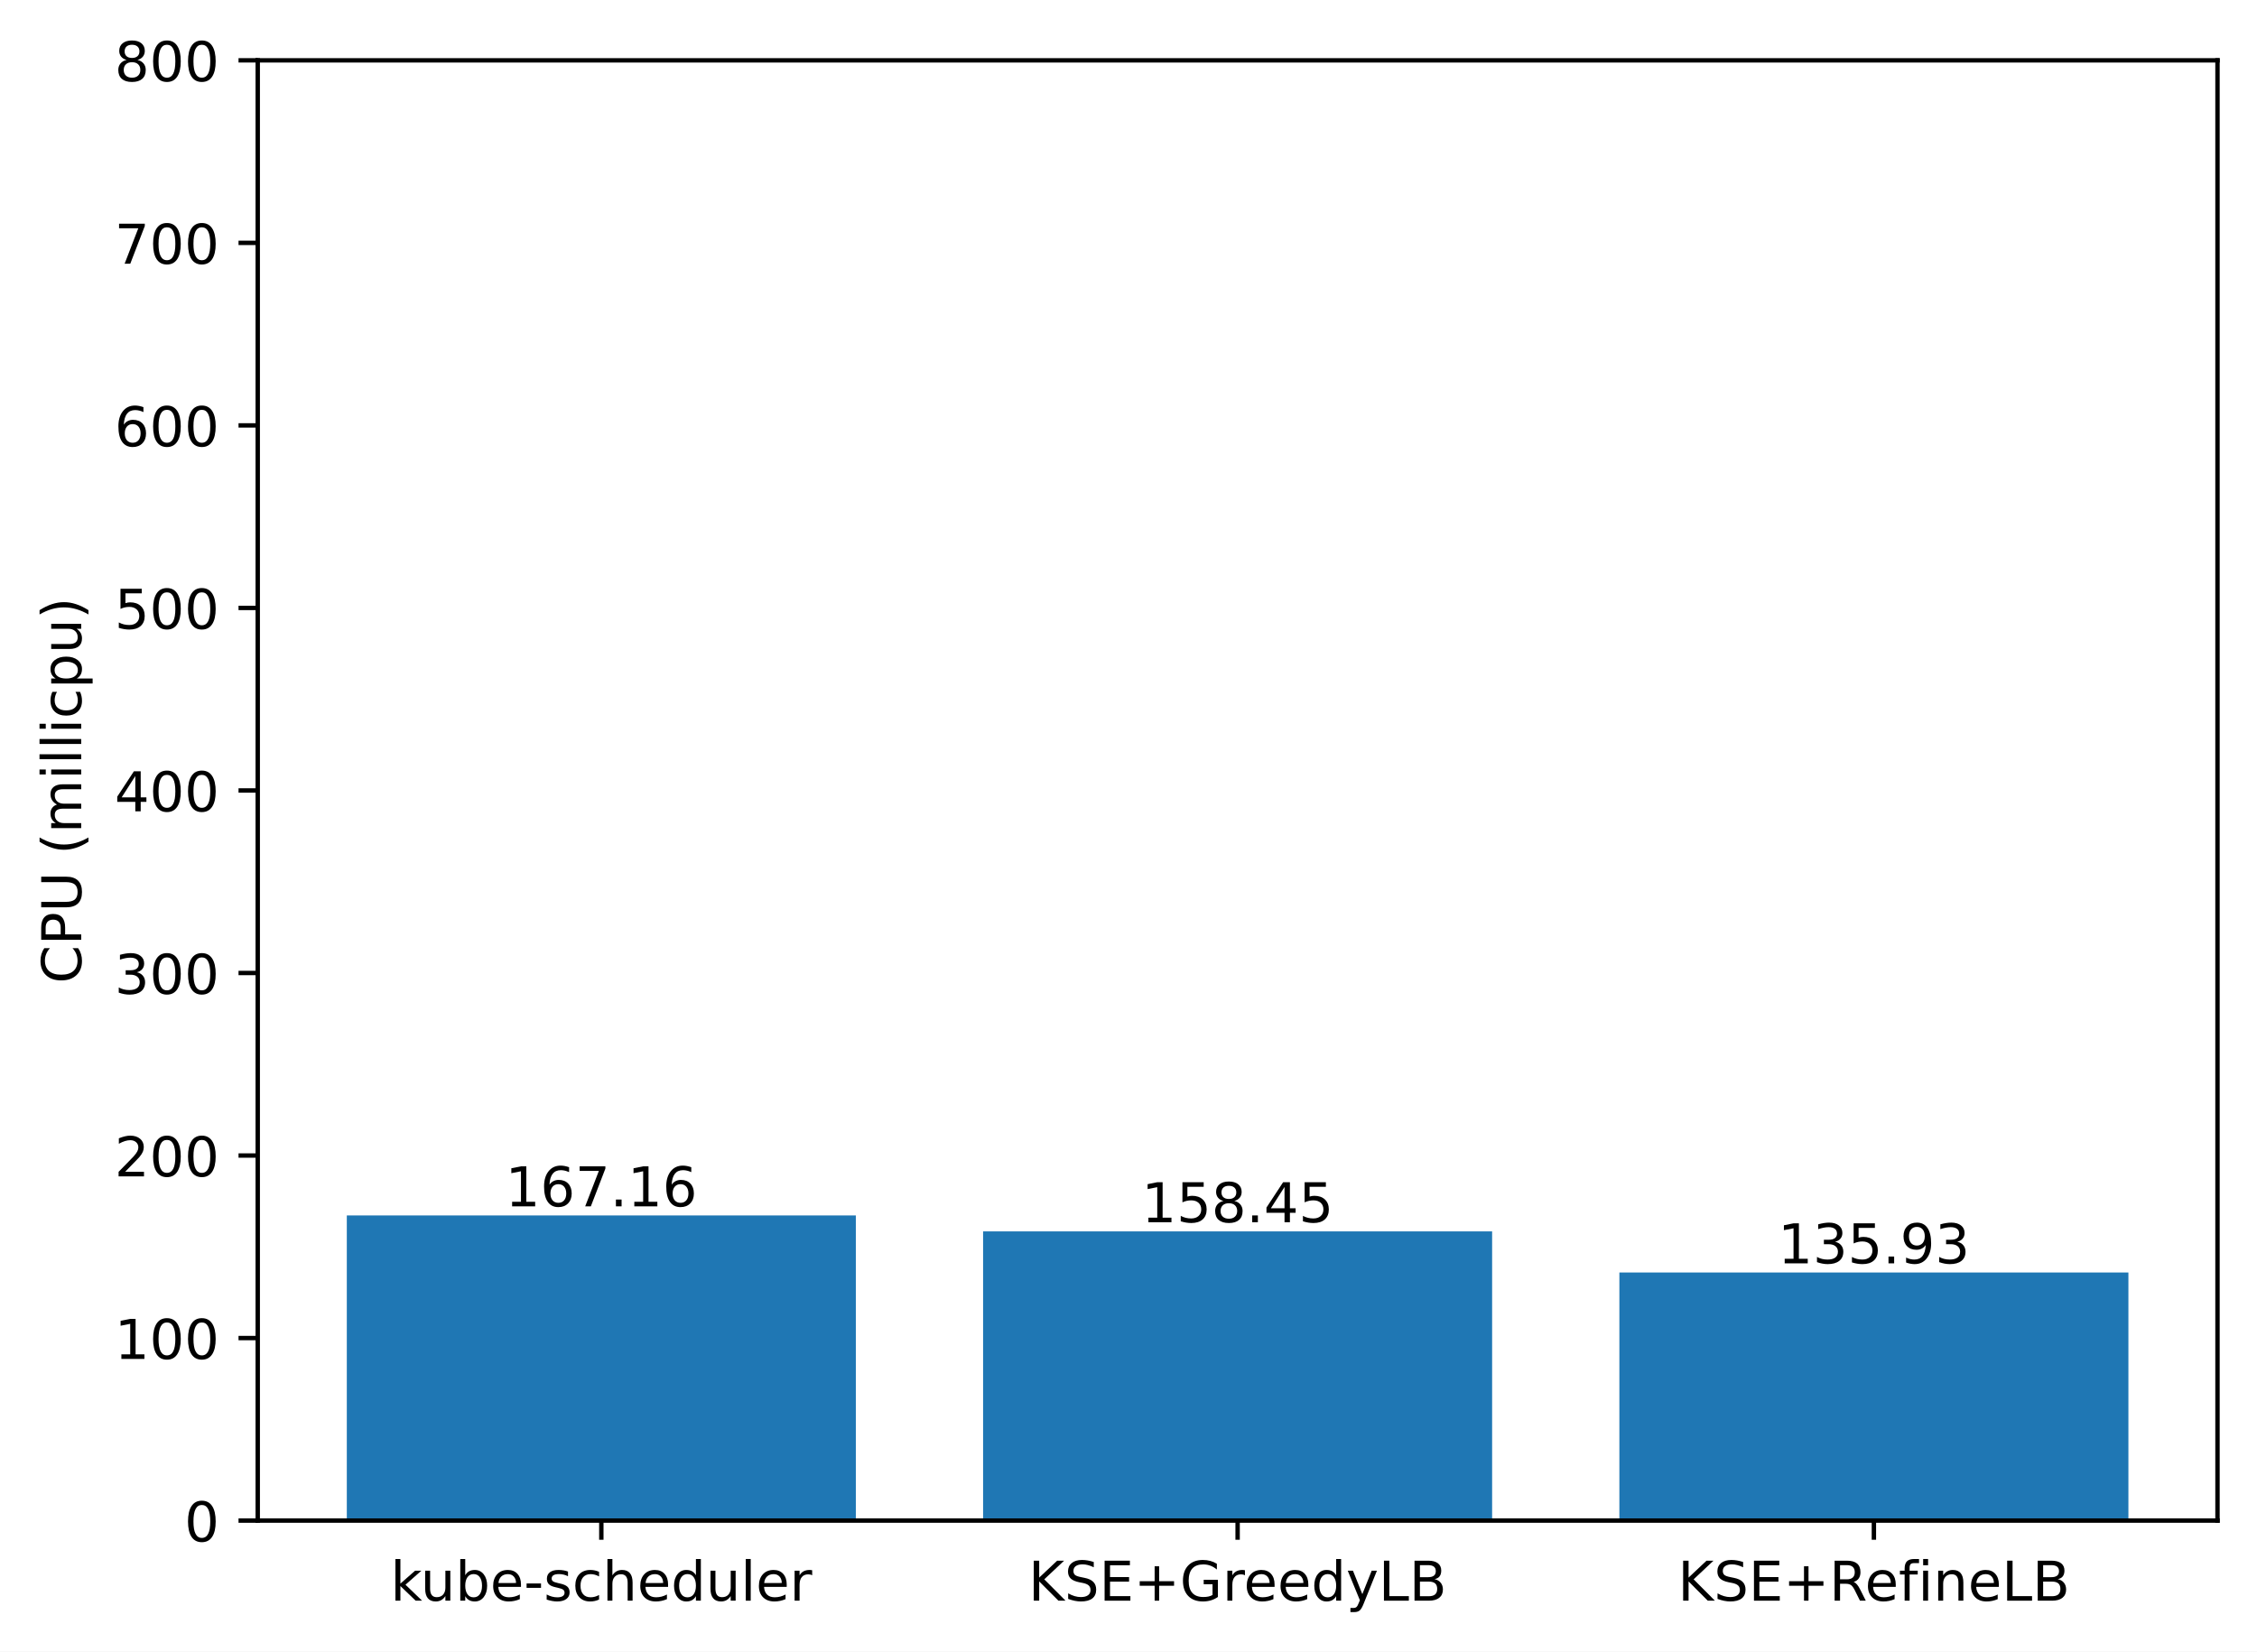
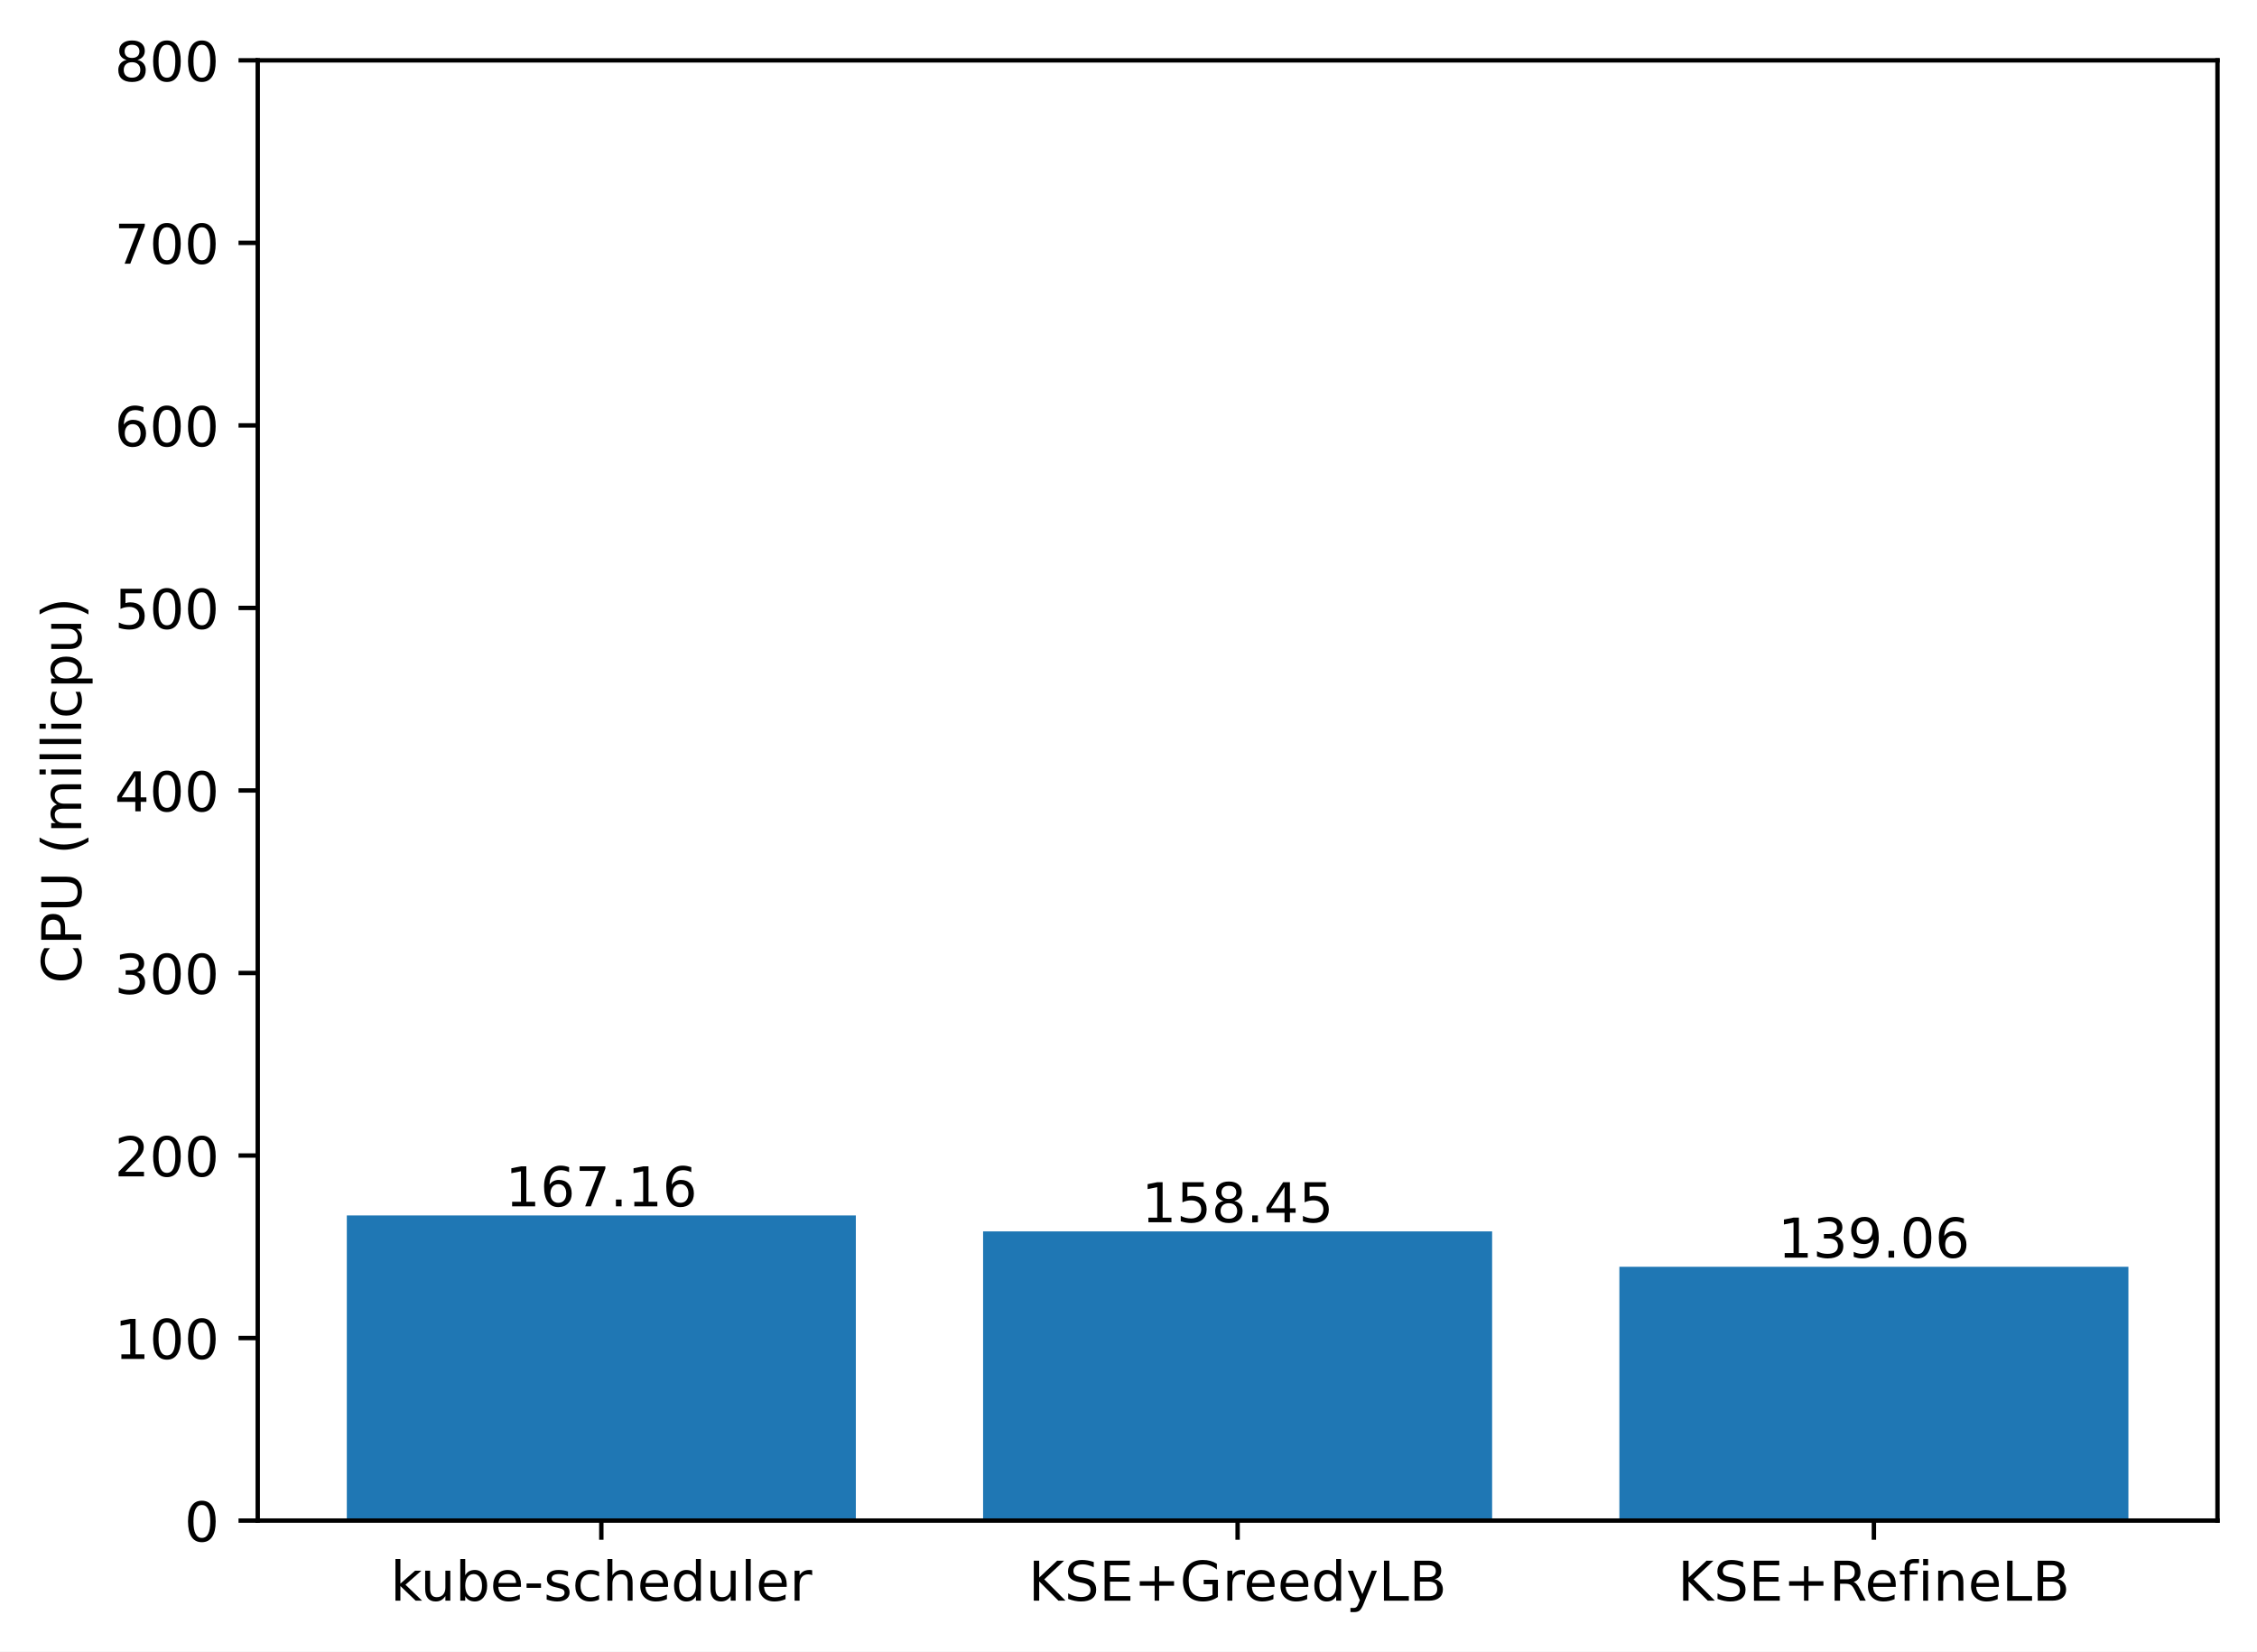
<svg xmlns="http://www.w3.org/2000/svg" xmlns:xlink="http://www.w3.org/1999/xlink" width="411.286pt" height="300.989pt" viewBox="0 0 411.286 300.989" version="1.1">
  <defs>
    <style type="text/css">*{stroke-linejoin: round; stroke-linecap: butt}</style>
  </defs>
  <g id="figure_1">
    <g id="patch_1">
      <path d="M 0 300.989  L 411.286 300.989  L 411.286 0  L 0 0  z " style="fill: #ffffff" />
    </g>
    <g id="axes_1">
      <g id="patch_2">
        <path d="M 46.966 277.111  L 404.086 277.111  L 404.086 10.999  L 46.966 10.999  z " style="fill: #ffffff" />
      </g>
      <g id="patch_3">
-         <path d="M 63.198 277.111  L 155.957 277.111  L 155.957 221.507  L 63.198 221.507  z " clip-path="url(#pc2b32d0400)" style="fill: #1f77b4" />
+         <path d="M 63.198 277.111  L 155.957 277.111  L 155.957 221.507  L 63.198 221.507  z " clip-path="url(#pba5145628e)" style="fill: #1f77b4" />
      </g>
      <g id="patch_4">
-         <path d="M 179.146 277.111  L 271.905 277.111  L 271.905 224.404  L 179.146 224.404  z " clip-path="url(#pc2b32d0400)" style="fill: #1f77b4" />
+         <path d="M 179.146 277.111  L 271.905 277.111  L 271.905 224.404  L 179.146 224.404  z " clip-path="url(#pba5145628e)" style="fill: #1f77b4" />
      </g>
      <g id="patch_5">
-         <path d="M 295.094 277.111  L 387.853 277.111  L 387.853 231.895  L 295.094 231.895  z " clip-path="url(#pc2b32d0400)" style="fill: #1f77b4" />
+         <path d="M 295.094 277.111  L 387.853 277.111  L 387.853 230.854  L 295.094 230.854  z " clip-path="url(#pba5145628e)" style="fill: #1f77b4" />
      </g>
      <g id="matplotlib.axis_1">
        <g id="xtick_1">
          <g id="line2d_1">
            <defs>
-               <path id="m4506522417" d="M 0 0  L 0 3.5  " style="stroke: #000000; stroke-width: 0.8" />
+               <path id="m7ae1aa51a4" d="M 0 0  L 0 3.5  " style="stroke: #000000; stroke-width: 0.8" />
            </defs>
            <g>
-               <use xlink:href="#m4506522417" x="109.578" y="277.111" style="stroke: #000000; stroke-width: 0.8" />
+               <use xlink:href="#m7ae1aa51a4" x="109.578" y="277.111" style="stroke: #000000; stroke-width: 0.8" />
            </g>
          </g>
          <g id="text_1">
            <g transform="translate(71.15179 291.7097)scale(0.1 -0.1)">
              <defs>
                <path id="DejaVuSans-6b" d="M 581 4863  L 1159 4863  L 1159 1991  L 2875 3500  L 3609 3500  L 1753 1863  L 3688 0  L 2938 0  L 1159 1709  L 1159 0  L 581 0  L 581 4863  z " transform="scale(0.015625)" />
                <path id="DejaVuSans-75" d="M 544 1381  L 544 3500  L 1119 3500  L 1119 1403  Q 1119 906 1312 657  Q 1506 409 1894 409  Q 2359 409 2629 706  Q 2900 1003 2900 1516  L 2900 3500  L 3475 3500  L 3475 0  L 2900 0  L 2900 538  Q 2691 219 2414 64  Q 2138 -91 1772 -91  Q 1169 -91 856 284  Q 544 659 544 1381  z M 1991 3584  L 1991 3584  z " transform="scale(0.015625)" />
                <path id="DejaVuSans-62" d="M 3116 1747  Q 3116 2381 2855 2742  Q 2594 3103 2138 3103  Q 1681 3103 1420 2742  Q 1159 2381 1159 1747  Q 1159 1113 1420 752  Q 1681 391 2138 391  Q 2594 391 2855 752  Q 3116 1113 3116 1747  z M 1159 2969  Q 1341 3281 1617 3432  Q 1894 3584 2278 3584  Q 2916 3584 3314 3078  Q 3713 2572 3713 1747  Q 3713 922 3314 415  Q 2916 -91 2278 -91  Q 1894 -91 1617 61  Q 1341 213 1159 525  L 1159 0  L 581 0  L 581 4863  L 1159 4863  L 1159 2969  z " transform="scale(0.015625)" />
                <path id="DejaVuSans-65" d="M 3597 1894  L 3597 1613  L 953 1613  Q 991 1019 1311 708  Q 1631 397 2203 397  Q 2534 397 2845 478  Q 3156 559 3463 722  L 3463 178  Q 3153 47 2828 -22  Q 2503 -91 2169 -91  Q 1331 -91 842 396  Q 353 884 353 1716  Q 353 2575 817 3079  Q 1281 3584 2069 3584  Q 2775 3584 3186 3129  Q 3597 2675 3597 1894  z M 3022 2063  Q 3016 2534 2758 2815  Q 2500 3097 2075 3097  Q 1594 3097 1305 2825  Q 1016 2553 972 2059  L 3022 2063  z " transform="scale(0.015625)" />
                <path id="DejaVuSans-2d" d="M 313 2009  L 1997 2009  L 1997 1497  L 313 1497  L 313 2009  z " transform="scale(0.015625)" />
                <path id="DejaVuSans-73" d="M 2834 3397  L 2834 2853  Q 2591 2978 2328 3040  Q 2066 3103 1784 3103  Q 1356 3103 1142 2972  Q 928 2841 928 2578  Q 928 2378 1081 2264  Q 1234 2150 1697 2047  L 1894 2003  Q 2506 1872 2764 1633  Q 3022 1394 3022 966  Q 3022 478 2636 193  Q 2250 -91 1575 -91  Q 1294 -91 989 -36  Q 684 19 347 128  L 347 722  Q 666 556 975 473  Q 1284 391 1588 391  Q 1994 391 2212 530  Q 2431 669 2431 922  Q 2431 1156 2273 1281  Q 2116 1406 1581 1522  L 1381 1569  Q 847 1681 609 1914  Q 372 2147 372 2553  Q 372 3047 722 3315  Q 1072 3584 1716 3584  Q 2034 3584 2315 3537  Q 2597 3491 2834 3397  z " transform="scale(0.015625)" />
                <path id="DejaVuSans-63" d="M 3122 3366  L 3122 2828  Q 2878 2963 2633 3030  Q 2388 3097 2138 3097  Q 1578 3097 1268 2742  Q 959 2388 959 1747  Q 959 1106 1268 751  Q 1578 397 2138 397  Q 2388 397 2633 464  Q 2878 531 3122 666  L 3122 134  Q 2881 22 2623 -34  Q 2366 -91 2075 -91  Q 1284 -91 818 406  Q 353 903 353 1747  Q 353 2603 823 3093  Q 1294 3584 2113 3584  Q 2378 3584 2631 3529  Q 2884 3475 3122 3366  z " transform="scale(0.015625)" />
                <path id="DejaVuSans-68" d="M 3513 2113  L 3513 0  L 2938 0  L 2938 2094  Q 2938 2591 2744 2837  Q 2550 3084 2163 3084  Q 1697 3084 1428 2787  Q 1159 2491 1159 1978  L 1159 0  L 581 0  L 581 4863  L 1159 4863  L 1159 2956  Q 1366 3272 1645 3428  Q 1925 3584 2291 3584  Q 2894 3584 3203 3211  Q 3513 2838 3513 2113  z " transform="scale(0.015625)" />
                <path id="DejaVuSans-64" d="M 2906 2969  L 2906 4863  L 3481 4863  L 3481 0  L 2906 0  L 2906 525  Q 2725 213 2448 61  Q 2172 -91 1784 -91  Q 1150 -91 751 415  Q 353 922 353 1747  Q 353 2572 751 3078  Q 1150 3584 1784 3584  Q 2172 3584 2448 3432  Q 2725 3281 2906 2969  z M 947 1747  Q 947 1113 1208 752  Q 1469 391 1925 391  Q 2381 391 2643 752  Q 2906 1113 2906 1747  Q 2906 2381 2643 2742  Q 2381 3103 1925 3103  Q 1469 3103 1208 2742  Q 947 2381 947 1747  z " transform="scale(0.015625)" />
                <path id="DejaVuSans-6c" d="M 603 4863  L 1178 4863  L 1178 0  L 603 0  L 603 4863  z " transform="scale(0.015625)" />
                <path id="DejaVuSans-72" d="M 2631 2963  Q 2534 3019 2420 3045  Q 2306 3072 2169 3072  Q 1681 3072 1420 2755  Q 1159 2438 1159 1844  L 1159 0  L 581 0  L 581 3500  L 1159 3500  L 1159 2956  Q 1341 3275 1631 3429  Q 1922 3584 2338 3584  Q 2397 3584 2469 3576  Q 2541 3569 2628 3553  L 2631 2963  z " transform="scale(0.015625)" />
              </defs>
              <use xlink:href="#DejaVuSans-6b" />
              <use xlink:href="#DejaVuSans-75" x="54.785" />
              <use xlink:href="#DejaVuSans-62" x="118.164" />
              <use xlink:href="#DejaVuSans-65" x="181.641" />
              <use xlink:href="#DejaVuSans-2d" x="243.164" />
              <use xlink:href="#DejaVuSans-73" x="279.248" />
              <use xlink:href="#DejaVuSans-63" x="331.348" />
              <use xlink:href="#DejaVuSans-68" x="386.328" />
              <use xlink:href="#DejaVuSans-65" x="449.707" />
              <use xlink:href="#DejaVuSans-64" x="511.23" />
              <use xlink:href="#DejaVuSans-75" x="574.707" />
              <use xlink:href="#DejaVuSans-6c" x="638.086" />
              <use xlink:href="#DejaVuSans-65" x="665.869" />
              <use xlink:href="#DejaVuSans-72" x="727.393" />
            </g>
          </g>
        </g>
        <g id="xtick_2">
          <g id="line2d_2">
            <g>
-               <use xlink:href="#m4506522417" x="225.526" y="277.111" style="stroke: #000000; stroke-width: 0.8" />
+               <use xlink:href="#m7ae1aa51a4" x="225.526" y="277.111" style="stroke: #000000; stroke-width: 0.8" />
            </g>
          </g>
          <g id="text_2">
            <g transform="translate(187.403 291.7097)scale(0.1 -0.1)">
              <defs>
                <path id="DejaVuSans-4b" d="M 628 4666  L 1259 4666  L 1259 2694  L 3353 4666  L 4166 4666  L 1850 2491  L 4331 0  L 3500 0  L 1259 2247  L 1259 0  L 628 0  L 628 4666  z " transform="scale(0.015625)" />
                <path id="DejaVuSans-53" d="M 3425 4513  L 3425 3897  Q 3066 4069 2747 4153  Q 2428 4238 2131 4238  Q 1616 4238 1336 4038  Q 1056 3838 1056 3469  Q 1056 3159 1242 3001  Q 1428 2844 1947 2747  L 2328 2669  Q 3034 2534 3370 2195  Q 3706 1856 3706 1288  Q 3706 609 3251 259  Q 2797 -91 1919 -91  Q 1588 -91 1214 -16  Q 841 59 441 206  L 441 856  Q 825 641 1194 531  Q 1563 422 1919 422  Q 2459 422 2753 634  Q 3047 847 3047 1241  Q 3047 1584 2836 1778  Q 2625 1972 2144 2069  L 1759 2144  Q 1053 2284 737 2584  Q 422 2884 422 3419  Q 422 4038 858 4394  Q 1294 4750 2059 4750  Q 2388 4750 2728 4690  Q 3069 4631 3425 4513  z " transform="scale(0.015625)" />
                <path id="DejaVuSans-45" d="M 628 4666  L 3578 4666  L 3578 4134  L 1259 4134  L 1259 2753  L 3481 2753  L 3481 2222  L 1259 2222  L 1259 531  L 3634 531  L 3634 0  L 628 0  L 628 4666  z " transform="scale(0.015625)" />
                <path id="DejaVuSans-2b" d="M 2944 4013  L 2944 2272  L 4684 2272  L 4684 1741  L 2944 1741  L 2944 0  L 2419 0  L 2419 1741  L 678 1741  L 678 2272  L 2419 2272  L 2419 4013  L 2944 4013  z " transform="scale(0.015625)" />
                <path id="DejaVuSans-47" d="M 3809 666  L 3809 1919  L 2778 1919  L 2778 2438  L 4434 2438  L 4434 434  Q 4069 175 3628 42  Q 3188 -91 2688 -91  Q 1594 -91 976 548  Q 359 1188 359 2328  Q 359 3472 976 4111  Q 1594 4750 2688 4750  Q 3144 4750 3555 4637  Q 3966 4525 4313 4306  L 4313 3634  Q 3963 3931 3569 4081  Q 3175 4231 2741 4231  Q 1884 4231 1454 3753  Q 1025 3275 1025 2328  Q 1025 1384 1454 906  Q 1884 428 2741 428  Q 3075 428 3337 486  Q 3600 544 3809 666  z " transform="scale(0.015625)" />
                <path id="DejaVuSans-79" d="M 2059 -325  Q 1816 -950 1584 -1140  Q 1353 -1331 966 -1331  L 506 -1331  L 506 -850  L 844 -850  Q 1081 -850 1212 -737  Q 1344 -625 1503 -206  L 1606 56  L 191 3500  L 800 3500  L 1894 763  L 2988 3500  L 3597 3500  L 2059 -325  z " transform="scale(0.015625)" />
                <path id="DejaVuSans-4c" d="M 628 4666  L 1259 4666  L 1259 531  L 3531 531  L 3531 0  L 628 0  L 628 4666  z " transform="scale(0.015625)" />
                <path id="DejaVuSans-42" d="M 1259 2228  L 1259 519  L 2272 519  Q 2781 519 3026 730  Q 3272 941 3272 1375  Q 3272 1813 3026 2020  Q 2781 2228 2272 2228  L 1259 2228  z M 1259 4147  L 1259 2741  L 2194 2741  Q 2656 2741 2882 2914  Q 3109 3088 3109 3444  Q 3109 3797 2882 3972  Q 2656 4147 2194 4147  L 1259 4147  z M 628 4666  L 2241 4666  Q 2963 4666 3353 4366  Q 3744 4066 3744 3513  Q 3744 3084 3544 2831  Q 3344 2578 2956 2516  Q 3422 2416 3680 2098  Q 3938 1781 3938 1306  Q 3938 681 3513 340  Q 3088 0 2303 0  L 628 0  L 628 4666  z " transform="scale(0.015625)" />
              </defs>
              <use xlink:href="#DejaVuSans-4b" />
              <use xlink:href="#DejaVuSans-53" x="65.576" />
              <use xlink:href="#DejaVuSans-45" x="129.053" />
              <use xlink:href="#DejaVuSans-2b" x="192.236" />
              <use xlink:href="#DejaVuSans-47" x="276.025" />
              <use xlink:href="#DejaVuSans-72" x="353.516" />
              <use xlink:href="#DejaVuSans-65" x="392.379" />
              <use xlink:href="#DejaVuSans-65" x="453.902" />
              <use xlink:href="#DejaVuSans-64" x="515.426" />
              <use xlink:href="#DejaVuSans-79" x="578.902" />
              <use xlink:href="#DejaVuSans-4c" x="638.082" />
              <use xlink:href="#DejaVuSans-42" x="693.795" />
            </g>
          </g>
        </g>
        <g id="xtick_3">
          <g id="line2d_3">
            <g>
-               <use xlink:href="#m4506522417" x="341.474" y="277.111" style="stroke: #000000; stroke-width: 0.8" />
+               <use xlink:href="#m7ae1aa51a4" x="341.474" y="277.111" style="stroke: #000000; stroke-width: 0.8" />
            </g>
          </g>
          <g id="text_3">
            <g transform="translate(305.7346 291.7097)scale(0.1 -0.1)">
              <defs>
                <path id="DejaVuSans-52" d="M 2841 2188  Q 3044 2119 3236 1894  Q 3428 1669 3622 1275  L 4263 0  L 3584 0  L 2988 1197  Q 2756 1666 2539 1819  Q 2322 1972 1947 1972  L 1259 1972  L 1259 0  L 628 0  L 628 4666  L 2053 4666  Q 2853 4666 3247 4331  Q 3641 3997 3641 3322  Q 3641 2881 3436 2590  Q 3231 2300 2841 2188  z M 1259 4147  L 1259 2491  L 2053 2491  Q 2509 2491 2742 2702  Q 2975 2913 2975 3322  Q 2975 3731 2742 3939  Q 2509 4147 2053 4147  L 1259 4147  z " transform="scale(0.015625)" />
                <path id="DejaVuSans-66" d="M 2375 4863  L 2375 4384  L 1825 4384  Q 1516 4384 1395 4259  Q 1275 4134 1275 3809  L 1275 3500  L 2222 3500  L 2222 3053  L 1275 3053  L 1275 0  L 697 0  L 697 3053  L 147 3053  L 147 3500  L 697 3500  L 697 3744  Q 697 4328 969 4595  Q 1241 4863 1831 4863  L 2375 4863  z " transform="scale(0.015625)" />
                <path id="DejaVuSans-69" d="M 603 3500  L 1178 3500  L 1178 0  L 603 0  L 603 3500  z M 603 4863  L 1178 4863  L 1178 4134  L 603 4134  L 603 4863  z " transform="scale(0.015625)" />
                <path id="DejaVuSans-6e" d="M 3513 2113  L 3513 0  L 2938 0  L 2938 2094  Q 2938 2591 2744 2837  Q 2550 3084 2163 3084  Q 1697 3084 1428 2787  Q 1159 2491 1159 1978  L 1159 0  L 581 0  L 581 3500  L 1159 3500  L 1159 2956  Q 1366 3272 1645 3428  Q 1925 3584 2291 3584  Q 2894 3584 3203 3211  Q 3513 2838 3513 2113  z " transform="scale(0.015625)" />
              </defs>
              <use xlink:href="#DejaVuSans-4b" />
              <use xlink:href="#DejaVuSans-53" x="65.576" />
              <use xlink:href="#DejaVuSans-45" x="129.053" />
              <use xlink:href="#DejaVuSans-2b" x="192.236" />
              <use xlink:href="#DejaVuSans-52" x="276.025" />
              <use xlink:href="#DejaVuSans-65" x="341.008" />
              <use xlink:href="#DejaVuSans-66" x="402.531" />
              <use xlink:href="#DejaVuSans-69" x="437.736" />
              <use xlink:href="#DejaVuSans-6e" x="465.52" />
              <use xlink:href="#DejaVuSans-65" x="528.898" />
              <use xlink:href="#DejaVuSans-4c" x="590.422" />
              <use xlink:href="#DejaVuSans-42" x="646.135" />
            </g>
          </g>
        </g>
      </g>
      <g id="matplotlib.axis_2">
        <g id="ytick_1">
          <g id="line2d_4">
            <defs>
-               <path id="m9e5460f7ec" d="M 0 0  L -3.5 0  " style="stroke: #000000; stroke-width: 0.8" />
+               <path id="m826d81a3cc" d="M 0 0  L -3.5 0  " style="stroke: #000000; stroke-width: 0.8" />
            </defs>
            <g>
-               <use xlink:href="#m9e5460f7ec" x="46.966" y="277.111" style="stroke: #000000; stroke-width: 0.8" />
+               <use xlink:href="#m826d81a3cc" x="46.966" y="277.111" style="stroke: #000000; stroke-width: 0.8" />
            </g>
          </g>
          <g id="text_4">
            <g transform="translate(33.60312 280.9104)scale(0.1 -0.1)">
              <defs>
                <path id="DejaVuSans-30" d="M 2034 4250  Q 1547 4250 1301 3770  Q 1056 3291 1056 2328  Q 1056 1369 1301 889  Q 1547 409 2034 409  Q 2525 409 2770 889  Q 3016 1369 3016 2328  Q 3016 3291 2770 3770  Q 2525 4250 2034 4250  z M 2034 4750  Q 2819 4750 3233 4129  Q 3647 3509 3647 2328  Q 3647 1150 3233 529  Q 2819 -91 2034 -91  Q 1250 -91 836 529  Q 422 1150 422 2328  Q 422 3509 836 4129  Q 1250 4750 2034 4750  z " transform="scale(0.015625)" />
              </defs>
              <use xlink:href="#DejaVuSans-30" />
            </g>
          </g>
        </g>
        <g id="ytick_2">
          <g id="line2d_5">
            <g>
-               <use xlink:href="#m9e5460f7ec" x="46.966" y="243.847" style="stroke: #000000; stroke-width: 0.8" />
+               <use xlink:href="#m826d81a3cc" x="46.966" y="243.847" style="stroke: #000000; stroke-width: 0.8" />
            </g>
          </g>
          <g id="text_5">
            <g transform="translate(20.87813 247.6464)scale(0.1 -0.1)">
              <defs>
                <path id="DejaVuSans-31" d="M 794 531  L 1825 531  L 1825 4091  L 703 3866  L 703 4441  L 1819 4666  L 2450 4666  L 2450 531  L 3481 531  L 3481 0  L 794 0  L 794 531  z " transform="scale(0.015625)" />
              </defs>
              <use xlink:href="#DejaVuSans-31" />
              <use xlink:href="#DejaVuSans-30" x="63.623" />
              <use xlink:href="#DejaVuSans-30" x="127.246" />
            </g>
          </g>
        </g>
        <g id="ytick_3">
          <g id="line2d_6">
            <g>
-               <use xlink:href="#m9e5460f7ec" x="46.966" y="210.583" style="stroke: #000000; stroke-width: 0.8" />
+               <use xlink:href="#m826d81a3cc" x="46.966" y="210.583" style="stroke: #000000; stroke-width: 0.8" />
            </g>
          </g>
          <g id="text_6">
            <g transform="translate(20.87813 214.3824)scale(0.1 -0.1)">
              <defs>
                <path id="DejaVuSans-32" d="M 1228 531  L 3431 531  L 3431 0  L 469 0  L 469 531  Q 828 903 1448 1529  Q 2069 2156 2228 2338  Q 2531 2678 2651 2914  Q 2772 3150 2772 3378  Q 2772 3750 2511 3984  Q 2250 4219 1831 4219  Q 1534 4219 1204 4116  Q 875 4013 500 3803  L 500 4441  Q 881 4594 1212 4672  Q 1544 4750 1819 4750  Q 2544 4750 2975 4387  Q 3406 4025 3406 3419  Q 3406 3131 3298 2873  Q 3191 2616 2906 2266  Q 2828 2175 2409 1742  Q 1991 1309 1228 531  z " transform="scale(0.015625)" />
              </defs>
              <use xlink:href="#DejaVuSans-32" />
              <use xlink:href="#DejaVuSans-30" x="63.623" />
              <use xlink:href="#DejaVuSans-30" x="127.246" />
            </g>
          </g>
        </g>
        <g id="ytick_4">
          <g id="line2d_7">
            <g>
-               <use xlink:href="#m9e5460f7ec" x="46.966" y="177.319" style="stroke: #000000; stroke-width: 0.8" />
+               <use xlink:href="#m826d81a3cc" x="46.966" y="177.319" style="stroke: #000000; stroke-width: 0.8" />
            </g>
          </g>
          <g id="text_7">
            <g transform="translate(20.87813 181.1184)scale(0.1 -0.1)">
              <defs>
                <path id="DejaVuSans-33" d="M 2597 2516  Q 3050 2419 3304 2112  Q 3559 1806 3559 1356  Q 3559 666 3084 287  Q 2609 -91 1734 -91  Q 1441 -91 1130 -33  Q 819 25 488 141  L 488 750  Q 750 597 1062 519  Q 1375 441 1716 441  Q 2309 441 2620 675  Q 2931 909 2931 1356  Q 2931 1769 2642 2001  Q 2353 2234 1838 2234  L 1294 2234  L 1294 2753  L 1863 2753  Q 2328 2753 2575 2939  Q 2822 3125 2822 3475  Q 2822 3834 2567 4026  Q 2313 4219 1838 4219  Q 1578 4219 1281 4162  Q 984 4106 628 3988  L 628 4550  Q 988 4650 1302 4700  Q 1616 4750 1894 4750  Q 2613 4750 3031 4423  Q 3450 4097 3450 3541  Q 3450 3153 3228 2886  Q 3006 2619 2597 2516  z " transform="scale(0.015625)" />
              </defs>
              <use xlink:href="#DejaVuSans-33" />
              <use xlink:href="#DejaVuSans-30" x="63.623" />
              <use xlink:href="#DejaVuSans-30" x="127.246" />
            </g>
          </g>
        </g>
        <g id="ytick_5">
          <g id="line2d_8">
            <g>
-               <use xlink:href="#m9e5460f7ec" x="46.966" y="144.055" style="stroke: #000000; stroke-width: 0.8" />
+               <use xlink:href="#m826d81a3cc" x="46.966" y="144.055" style="stroke: #000000; stroke-width: 0.8" />
            </g>
          </g>
          <g id="text_8">
            <g transform="translate(20.87813 147.8544)scale(0.1 -0.1)">
              <defs>
                <path id="DejaVuSans-34" d="M 2419 4116  L 825 1625  L 2419 1625  L 2419 4116  z M 2253 4666  L 3047 4666  L 3047 1625  L 3713 1625  L 3713 1100  L 3047 1100  L 3047 0  L 2419 0  L 2419 1100  L 313 1100  L 313 1709  L 2253 4666  z " transform="scale(0.015625)" />
              </defs>
              <use xlink:href="#DejaVuSans-34" />
              <use xlink:href="#DejaVuSans-30" x="63.623" />
              <use xlink:href="#DejaVuSans-30" x="127.246" />
            </g>
          </g>
        </g>
        <g id="ytick_6">
          <g id="line2d_9">
            <g>
-               <use xlink:href="#m9e5460f7ec" x="46.966" y="110.791" style="stroke: #000000; stroke-width: 0.8" />
+               <use xlink:href="#m826d81a3cc" x="46.966" y="110.791" style="stroke: #000000; stroke-width: 0.8" />
            </g>
          </g>
          <g id="text_9">
            <g transform="translate(20.87813 114.5904)scale(0.1 -0.1)">
              <defs>
                <path id="DejaVuSans-35" d="M 691 4666  L 3169 4666  L 3169 4134  L 1269 4134  L 1269 2991  Q 1406 3038 1543 3061  Q 1681 3084 1819 3084  Q 2600 3084 3056 2656  Q 3513 2228 3513 1497  Q 3513 744 3044 326  Q 2575 -91 1722 -91  Q 1428 -91 1123 -41  Q 819 9 494 109  L 494 744  Q 775 591 1075 516  Q 1375 441 1709 441  Q 2250 441 2565 725  Q 2881 1009 2881 1497  Q 2881 1984 2565 2268  Q 2250 2553 1709 2553  Q 1456 2553 1204 2497  Q 953 2441 691 2322  L 691 4666  z " transform="scale(0.015625)" />
              </defs>
              <use xlink:href="#DejaVuSans-35" />
              <use xlink:href="#DejaVuSans-30" x="63.623" />
              <use xlink:href="#DejaVuSans-30" x="127.246" />
            </g>
          </g>
        </g>
        <g id="ytick_7">
          <g id="line2d_10">
            <g>
-               <use xlink:href="#m9e5460f7ec" x="46.966" y="77.527" style="stroke: #000000; stroke-width: 0.8" />
+               <use xlink:href="#m826d81a3cc" x="46.966" y="77.527" style="stroke: #000000; stroke-width: 0.8" />
            </g>
          </g>
          <g id="text_10">
            <g transform="translate(20.87813 81.32644)scale(0.1 -0.1)">
              <defs>
                <path id="DejaVuSans-36" d="M 2113 2584  Q 1688 2584 1439 2293  Q 1191 2003 1191 1497  Q 1191 994 1439 701  Q 1688 409 2113 409  Q 2538 409 2786 701  Q 3034 994 3034 1497  Q 3034 2003 2786 2293  Q 2538 2584 2113 2584  z M 3366 4563  L 3366 3988  Q 3128 4100 2886 4159  Q 2644 4219 2406 4219  Q 1781 4219 1451 3797  Q 1122 3375 1075 2522  Q 1259 2794 1537 2939  Q 1816 3084 2150 3084  Q 2853 3084 3261 2657  Q 3669 2231 3669 1497  Q 3669 778 3244 343  Q 2819 -91 2113 -91  Q 1303 -91 875 529  Q 447 1150 447 2328  Q 447 3434 972 4092  Q 1497 4750 2381 4750  Q 2619 4750 2861 4703  Q 3103 4656 3366 4563  z " transform="scale(0.015625)" />
              </defs>
              <use xlink:href="#DejaVuSans-36" />
              <use xlink:href="#DejaVuSans-30" x="63.623" />
              <use xlink:href="#DejaVuSans-30" x="127.246" />
            </g>
          </g>
        </g>
        <g id="ytick_8">
          <g id="line2d_11">
            <g>
-               <use xlink:href="#m9e5460f7ec" x="46.966" y="44.263" style="stroke: #000000; stroke-width: 0.8" />
+               <use xlink:href="#m826d81a3cc" x="46.966" y="44.263" style="stroke: #000000; stroke-width: 0.8" />
            </g>
          </g>
          <g id="text_11">
            <g transform="translate(20.87813 48.06244)scale(0.1 -0.1)">
              <defs>
                <path id="DejaVuSans-37" d="M 525 4666  L 3525 4666  L 3525 4397  L 1831 0  L 1172 0  L 2766 4134  L 525 4134  L 525 4666  z " transform="scale(0.015625)" />
              </defs>
              <use xlink:href="#DejaVuSans-37" />
              <use xlink:href="#DejaVuSans-30" x="63.623" />
              <use xlink:href="#DejaVuSans-30" x="127.246" />
            </g>
          </g>
        </g>
        <g id="ytick_9">
          <g id="line2d_12">
            <g>
-               <use xlink:href="#m9e5460f7ec" x="46.966" y="10.999" style="stroke: #000000; stroke-width: 0.8" />
+               <use xlink:href="#m826d81a3cc" x="46.966" y="10.999" style="stroke: #000000; stroke-width: 0.8" />
            </g>
          </g>
          <g id="text_12">
            <g transform="translate(20.87813 14.79844)scale(0.1 -0.1)">
              <defs>
                <path id="DejaVuSans-38" d="M 2034 2216  Q 1584 2216 1326 1975  Q 1069 1734 1069 1313  Q 1069 891 1326 650  Q 1584 409 2034 409  Q 2484 409 2743 651  Q 3003 894 3003 1313  Q 3003 1734 2745 1975  Q 2488 2216 2034 2216  z M 1403 2484  Q 997 2584 770 2862  Q 544 3141 544 3541  Q 544 4100 942 4425  Q 1341 4750 2034 4750  Q 2731 4750 3128 4425  Q 3525 4100 3525 3541  Q 3525 3141 3298 2862  Q 3072 2584 2669 2484  Q 3125 2378 3379 2068  Q 3634 1759 3634 1313  Q 3634 634 3220 271  Q 2806 -91 2034 -91  Q 1263 -91 848 271  Q 434 634 434 1313  Q 434 1759 690 2068  Q 947 2378 1403 2484  z M 1172 3481  Q 1172 3119 1398 2916  Q 1625 2713 2034 2713  Q 2441 2713 2670 2916  Q 2900 3119 2900 3481  Q 2900 3844 2670 4047  Q 2441 4250 2034 4250  Q 1625 4250 1398 4047  Q 1172 3844 1172 3481  z " transform="scale(0.015625)" />
              </defs>
              <use xlink:href="#DejaVuSans-38" />
              <use xlink:href="#DejaVuSans-30" x="63.623" />
              <use xlink:href="#DejaVuSans-30" x="127.246" />
            </g>
          </g>
        </g>
        <g id="text_13">
          <g transform="translate(14.79844 179.2302)rotate(-90)scale(0.1 -0.1)">
            <defs>
              <path id="DejaVuSans-43" d="M 4122 4306  L 4122 3641  Q 3803 3938 3442 4084  Q 3081 4231 2675 4231  Q 1875 4231 1450 3742  Q 1025 3253 1025 2328  Q 1025 1406 1450 917  Q 1875 428 2675 428  Q 3081 428 3442 575  Q 3803 722 4122 1019  L 4122 359  Q 3791 134 3420 21  Q 3050 -91 2638 -91  Q 1578 -91 968 557  Q 359 1206 359 2328  Q 359 3453 968 4101  Q 1578 4750 2638 4750  Q 3056 4750 3426 4639  Q 3797 4528 4122 4306  z " transform="scale(0.015625)" />
              <path id="DejaVuSans-50" d="M 1259 4147  L 1259 2394  L 2053 2394  Q 2494 2394 2734 2622  Q 2975 2850 2975 3272  Q 2975 3691 2734 3919  Q 2494 4147 2053 4147  L 1259 4147  z M 628 4666  L 2053 4666  Q 2838 4666 3239 4311  Q 3641 3956 3641 3272  Q 3641 2581 3239 2228  Q 2838 1875 2053 1875  L 1259 1875  L 1259 0  L 628 0  L 628 4666  z " transform="scale(0.015625)" />
              <path id="DejaVuSans-55" d="M 556 4666  L 1191 4666  L 1191 1831  Q 1191 1081 1462 751  Q 1734 422 2344 422  Q 2950 422 3222 751  Q 3494 1081 3494 1831  L 3494 4666  L 4128 4666  L 4128 1753  Q 4128 841 3676 375  Q 3225 -91 2344 -91  Q 1459 -91 1007 375  Q 556 841 556 1753  L 556 4666  z " transform="scale(0.015625)" />
              <path id="DejaVuSans-20" transform="scale(0.015625)" />
              <path id="DejaVuSans-28" d="M 1984 4856  Q 1566 4138 1362 3434  Q 1159 2731 1159 2009  Q 1159 1288 1364 580  Q 1569 -128 1984 -844  L 1484 -844  Q 1016 -109 783 600  Q 550 1309 550 2009  Q 550 2706 781 3412  Q 1013 4119 1484 4856  L 1984 4856  z " transform="scale(0.015625)" />
              <path id="DejaVuSans-6d" d="M 3328 2828  Q 3544 3216 3844 3400  Q 4144 3584 4550 3584  Q 5097 3584 5394 3201  Q 5691 2819 5691 2113  L 5691 0  L 5113 0  L 5113 2094  Q 5113 2597 4934 2840  Q 4756 3084 4391 3084  Q 3944 3084 3684 2787  Q 3425 2491 3425 1978  L 3425 0  L 2847 0  L 2847 2094  Q 2847 2600 2669 2842  Q 2491 3084 2119 3084  Q 1678 3084 1418 2786  Q 1159 2488 1159 1978  L 1159 0  L 581 0  L 581 3500  L 1159 3500  L 1159 2956  Q 1356 3278 1631 3431  Q 1906 3584 2284 3584  Q 2666 3584 2933 3390  Q 3200 3197 3328 2828  z " transform="scale(0.015625)" />
              <path id="DejaVuSans-70" d="M 1159 525  L 1159 -1331  L 581 -1331  L 581 3500  L 1159 3500  L 1159 2969  Q 1341 3281 1617 3432  Q 1894 3584 2278 3584  Q 2916 3584 3314 3078  Q 3713 2572 3713 1747  Q 3713 922 3314 415  Q 2916 -91 2278 -91  Q 1894 -91 1617 61  Q 1341 213 1159 525  z M 3116 1747  Q 3116 2381 2855 2742  Q 2594 3103 2138 3103  Q 1681 3103 1420 2742  Q 1159 2381 1159 1747  Q 1159 1113 1420 752  Q 1681 391 2138 391  Q 2594 391 2855 752  Q 3116 1113 3116 1747  z " transform="scale(0.015625)" />
              <path id="DejaVuSans-29" d="M 513 4856  L 1013 4856  Q 1481 4119 1714 3412  Q 1947 2706 1947 2009  Q 1947 1309 1714 600  Q 1481 -109 1013 -844  L 513 -844  Q 928 -128 1133 580  Q 1338 1288 1338 2009  Q 1338 2731 1133 3434  Q 928 4138 513 4856  z " transform="scale(0.015625)" />
            </defs>
            <use xlink:href="#DejaVuSans-43" />
            <use xlink:href="#DejaVuSans-50" x="69.824" />
            <use xlink:href="#DejaVuSans-55" x="130.127" />
            <use xlink:href="#DejaVuSans-20" x="203.32" />
            <use xlink:href="#DejaVuSans-28" x="235.107" />
            <use xlink:href="#DejaVuSans-6d" x="274.121" />
            <use xlink:href="#DejaVuSans-69" x="371.533" />
            <use xlink:href="#DejaVuSans-6c" x="399.316" />
            <use xlink:href="#DejaVuSans-6c" x="427.1" />
            <use xlink:href="#DejaVuSans-69" x="454.883" />
            <use xlink:href="#DejaVuSans-63" x="482.666" />
            <use xlink:href="#DejaVuSans-70" x="537.646" />
            <use xlink:href="#DejaVuSans-75" x="601.123" />
            <use xlink:href="#DejaVuSans-29" x="664.502" />
          </g>
        </g>
      </g>
      <g id="patch_6">
        <path d="M 46.966 277.111  L 46.966 10.999  " style="fill: none; stroke: #000000; stroke-width: 0.8; stroke-linejoin: miter; stroke-linecap: square" />
      </g>
      <g id="patch_7">
        <path d="M 404.086 277.111  L 404.086 10.999  " style="fill: none; stroke: #000000; stroke-width: 0.8; stroke-linejoin: miter; stroke-linecap: square" />
      </g>
      <g id="patch_8">
        <path d="M 46.966 277.111  L 404.086 277.111  " style="fill: none; stroke: #000000; stroke-width: 0.8; stroke-linejoin: miter; stroke-linecap: square" />
      </g>
      <g id="patch_9">
        <path d="M 46.966 10.999  L 404.086 10.999  " style="fill: none; stroke: #000000; stroke-width: 0.8; stroke-linejoin: miter; stroke-linecap: square" />
      </g>
      <g id="text_14">
        <g transform="translate(92.08226 219.8439)scale(0.1 -0.1)">
          <defs>
            <path id="DejaVuSans-2e" d="M 684 794  L 1344 794  L 1344 0  L 684 0  L 684 794  z " transform="scale(0.015625)" />
          </defs>
          <use xlink:href="#DejaVuSans-31" />
          <use xlink:href="#DejaVuSans-36" x="63.623" />
          <use xlink:href="#DejaVuSans-37" x="127.246" />
          <use xlink:href="#DejaVuSans-2e" x="190.869" />
          <use xlink:href="#DejaVuSans-31" x="222.656" />
          <use xlink:href="#DejaVuSans-36" x="286.279" />
        </g>
      </g>
      <g id="text_15">
        <g transform="translate(208.0303 222.7412)scale(0.1 -0.1)">
          <use xlink:href="#DejaVuSans-31" />
          <use xlink:href="#DejaVuSans-35" x="63.623" />
          <use xlink:href="#DejaVuSans-38" x="127.246" />
          <use xlink:href="#DejaVuSans-2e" x="190.869" />
          <use xlink:href="#DejaVuSans-34" x="222.656" />
          <use xlink:href="#DejaVuSans-35" x="286.279" />
        </g>
      </g>
      <g id="text_16">
-         <g transform="translate(323.9784 230.2323)scale(0.1 -0.1)">
+         <g transform="translate(323.9784 229.1911)scale(0.1 -0.1)">
          <defs>
            <path id="DejaVuSans-39" d="M 703 97  L 703 672  Q 941 559 1184 500  Q 1428 441 1663 441  Q 2288 441 2617 861  Q 2947 1281 2994 2138  Q 2813 1869 2534 1725  Q 2256 1581 1919 1581  Q 1219 1581 811 2004  Q 403 2428 403 3163  Q 403 3881 828 4315  Q 1253 4750 1959 4750  Q 2769 4750 3195 4129  Q 3622 3509 3622 2328  Q 3622 1225 3098 567  Q 2575 -91 1691 -91  Q 1453 -91 1209 -44  Q 966 3 703 97  z M 1959 2075  Q 2384 2075 2632 2365  Q 2881 2656 2881 3163  Q 2881 3666 2632 3958  Q 2384 4250 1959 4250  Q 1534 4250 1286 3958  Q 1038 3666 1038 3163  Q 1038 2656 1286 2365  Q 1534 2075 1959 2075  z " transform="scale(0.015625)" />
          </defs>
          <use xlink:href="#DejaVuSans-31" />
          <use xlink:href="#DejaVuSans-33" x="63.623" />
-           <use xlink:href="#DejaVuSans-35" x="127.246" />
+           <use xlink:href="#DejaVuSans-39" x="127.246" />
          <use xlink:href="#DejaVuSans-2e" x="190.869" />
-           <use xlink:href="#DejaVuSans-39" x="222.656" />
-           <use xlink:href="#DejaVuSans-33" x="286.279" />
+           <use xlink:href="#DejaVuSans-30" x="222.656" />
+           <use xlink:href="#DejaVuSans-36" x="286.279" />
        </g>
      </g>
    </g>
  </g>
  <defs>
-     <clipPath id="pc2b32d0400">
+     <clipPath id="pba5145628e">
      <rect x="46.966" y="10.999" width="357.12" height="266.112" />
    </clipPath>
  </defs>
</svg>
